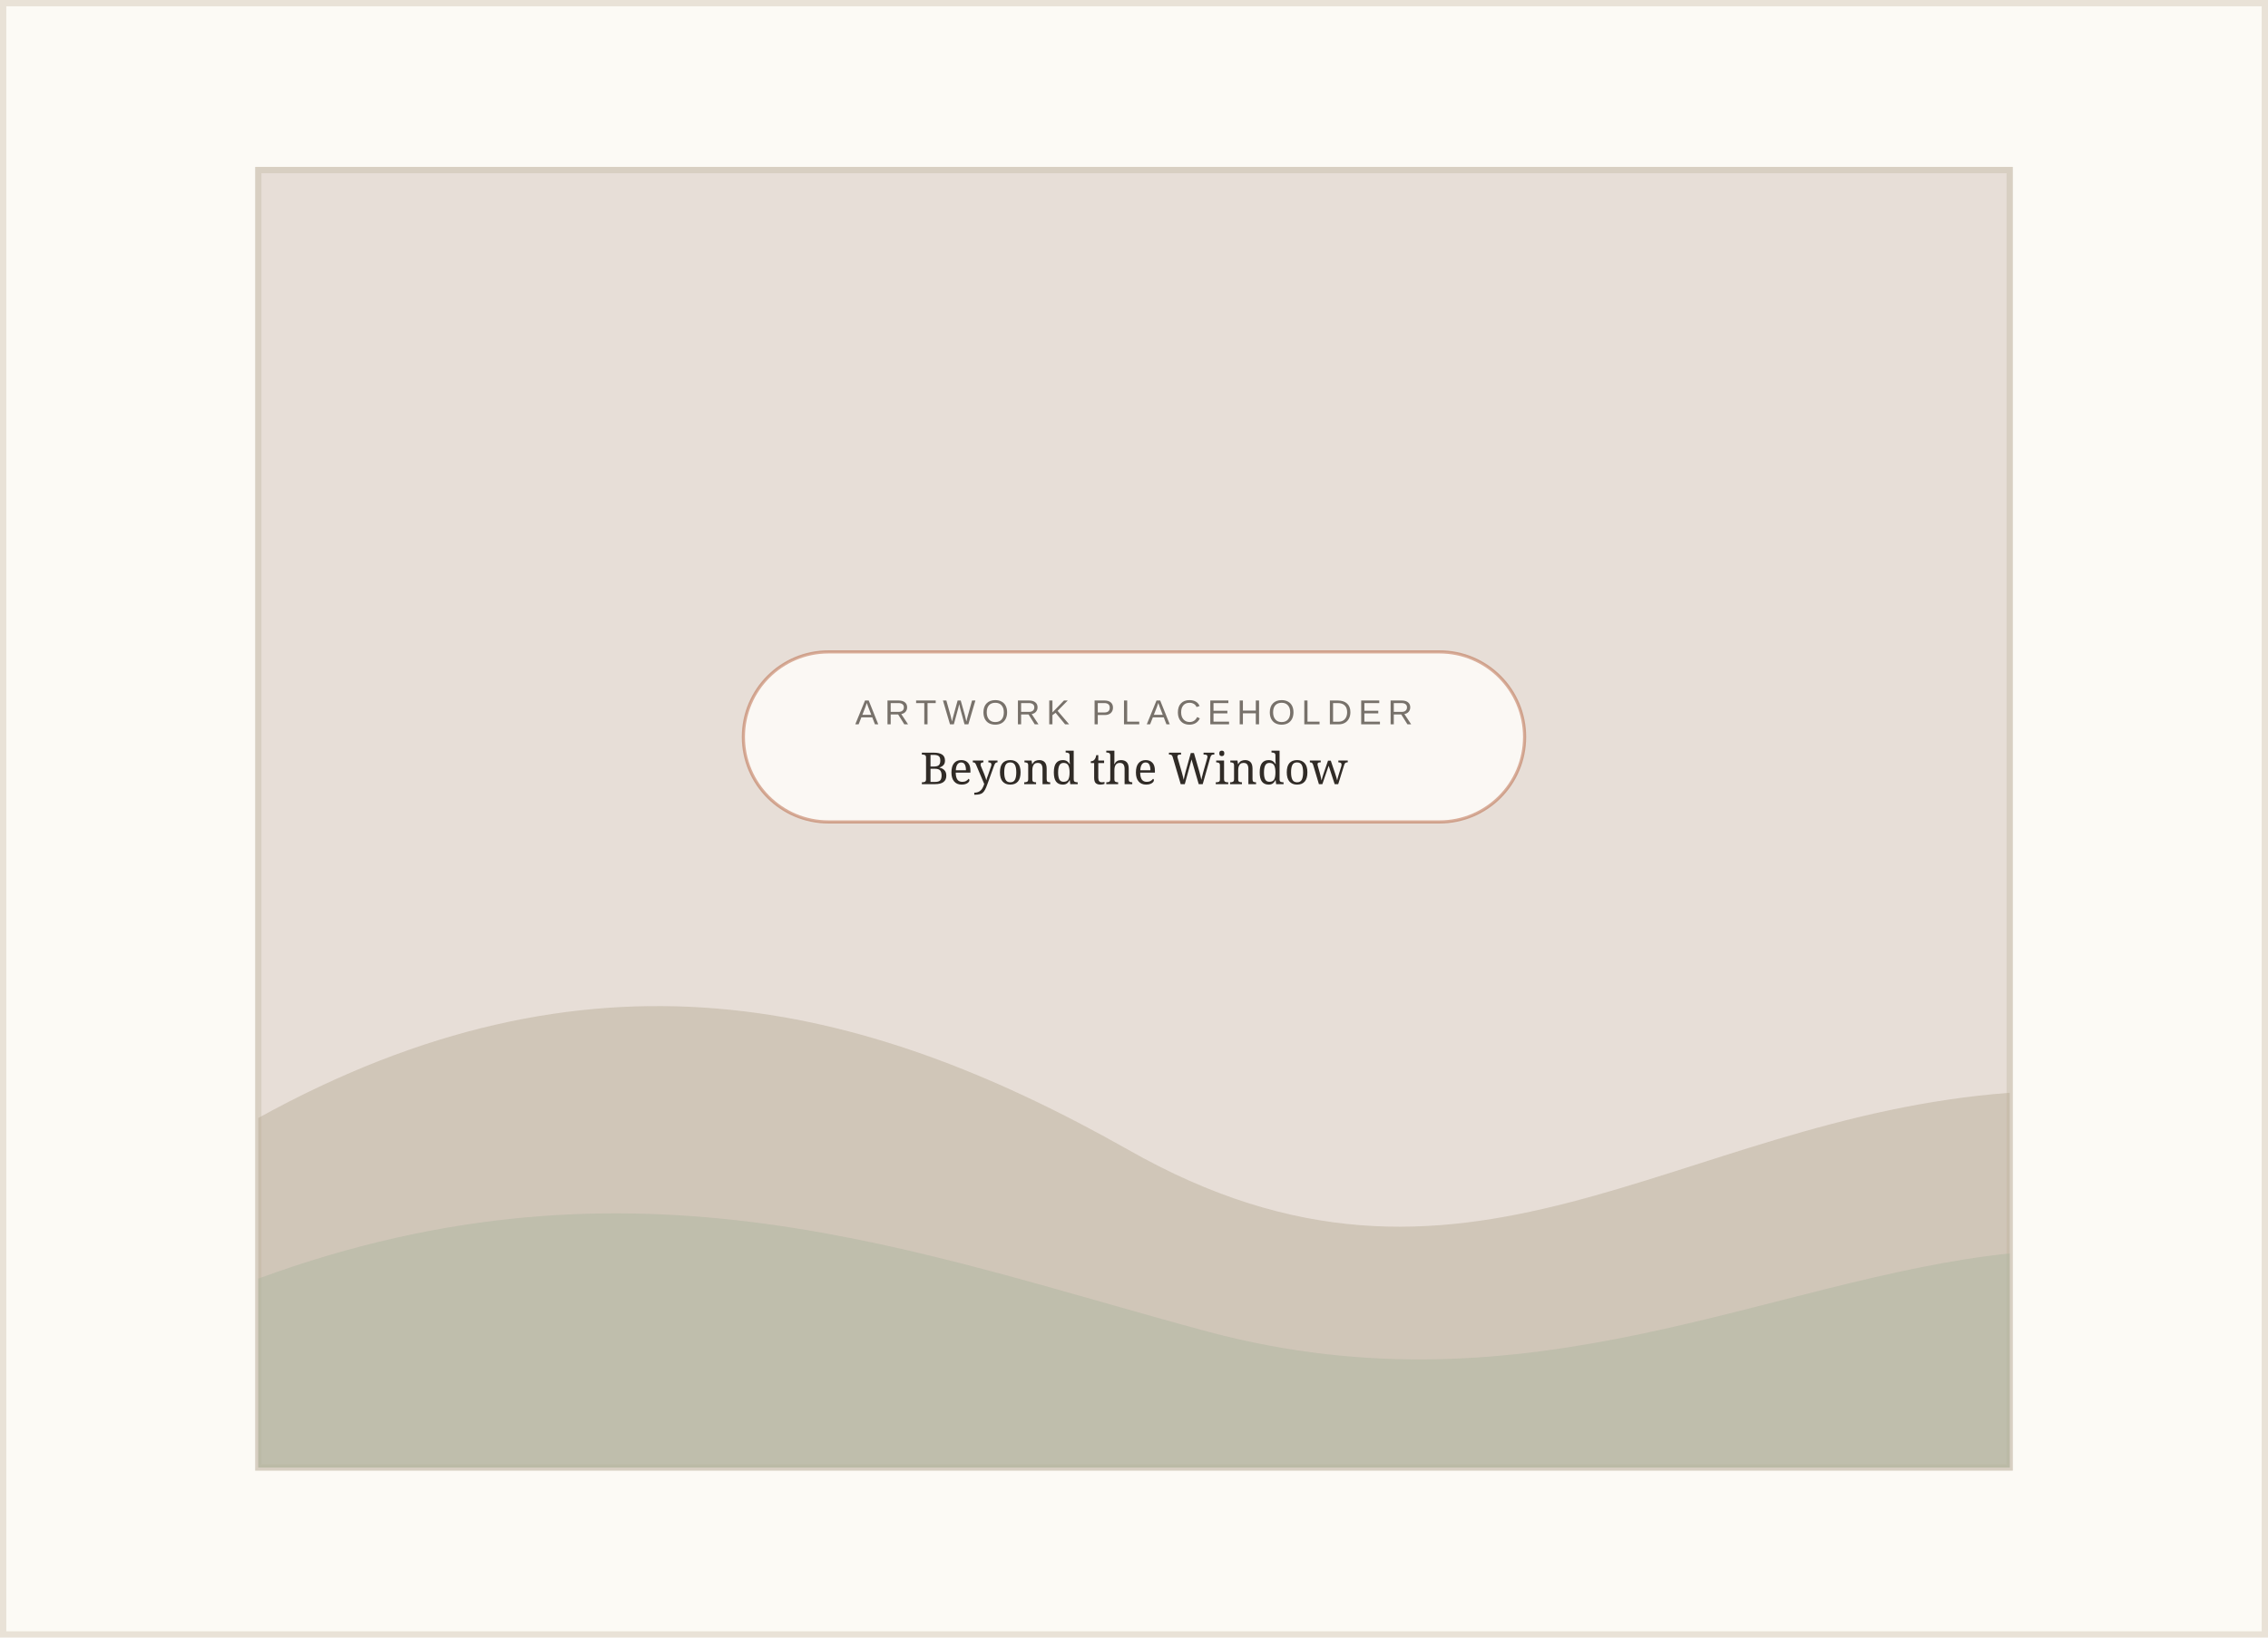
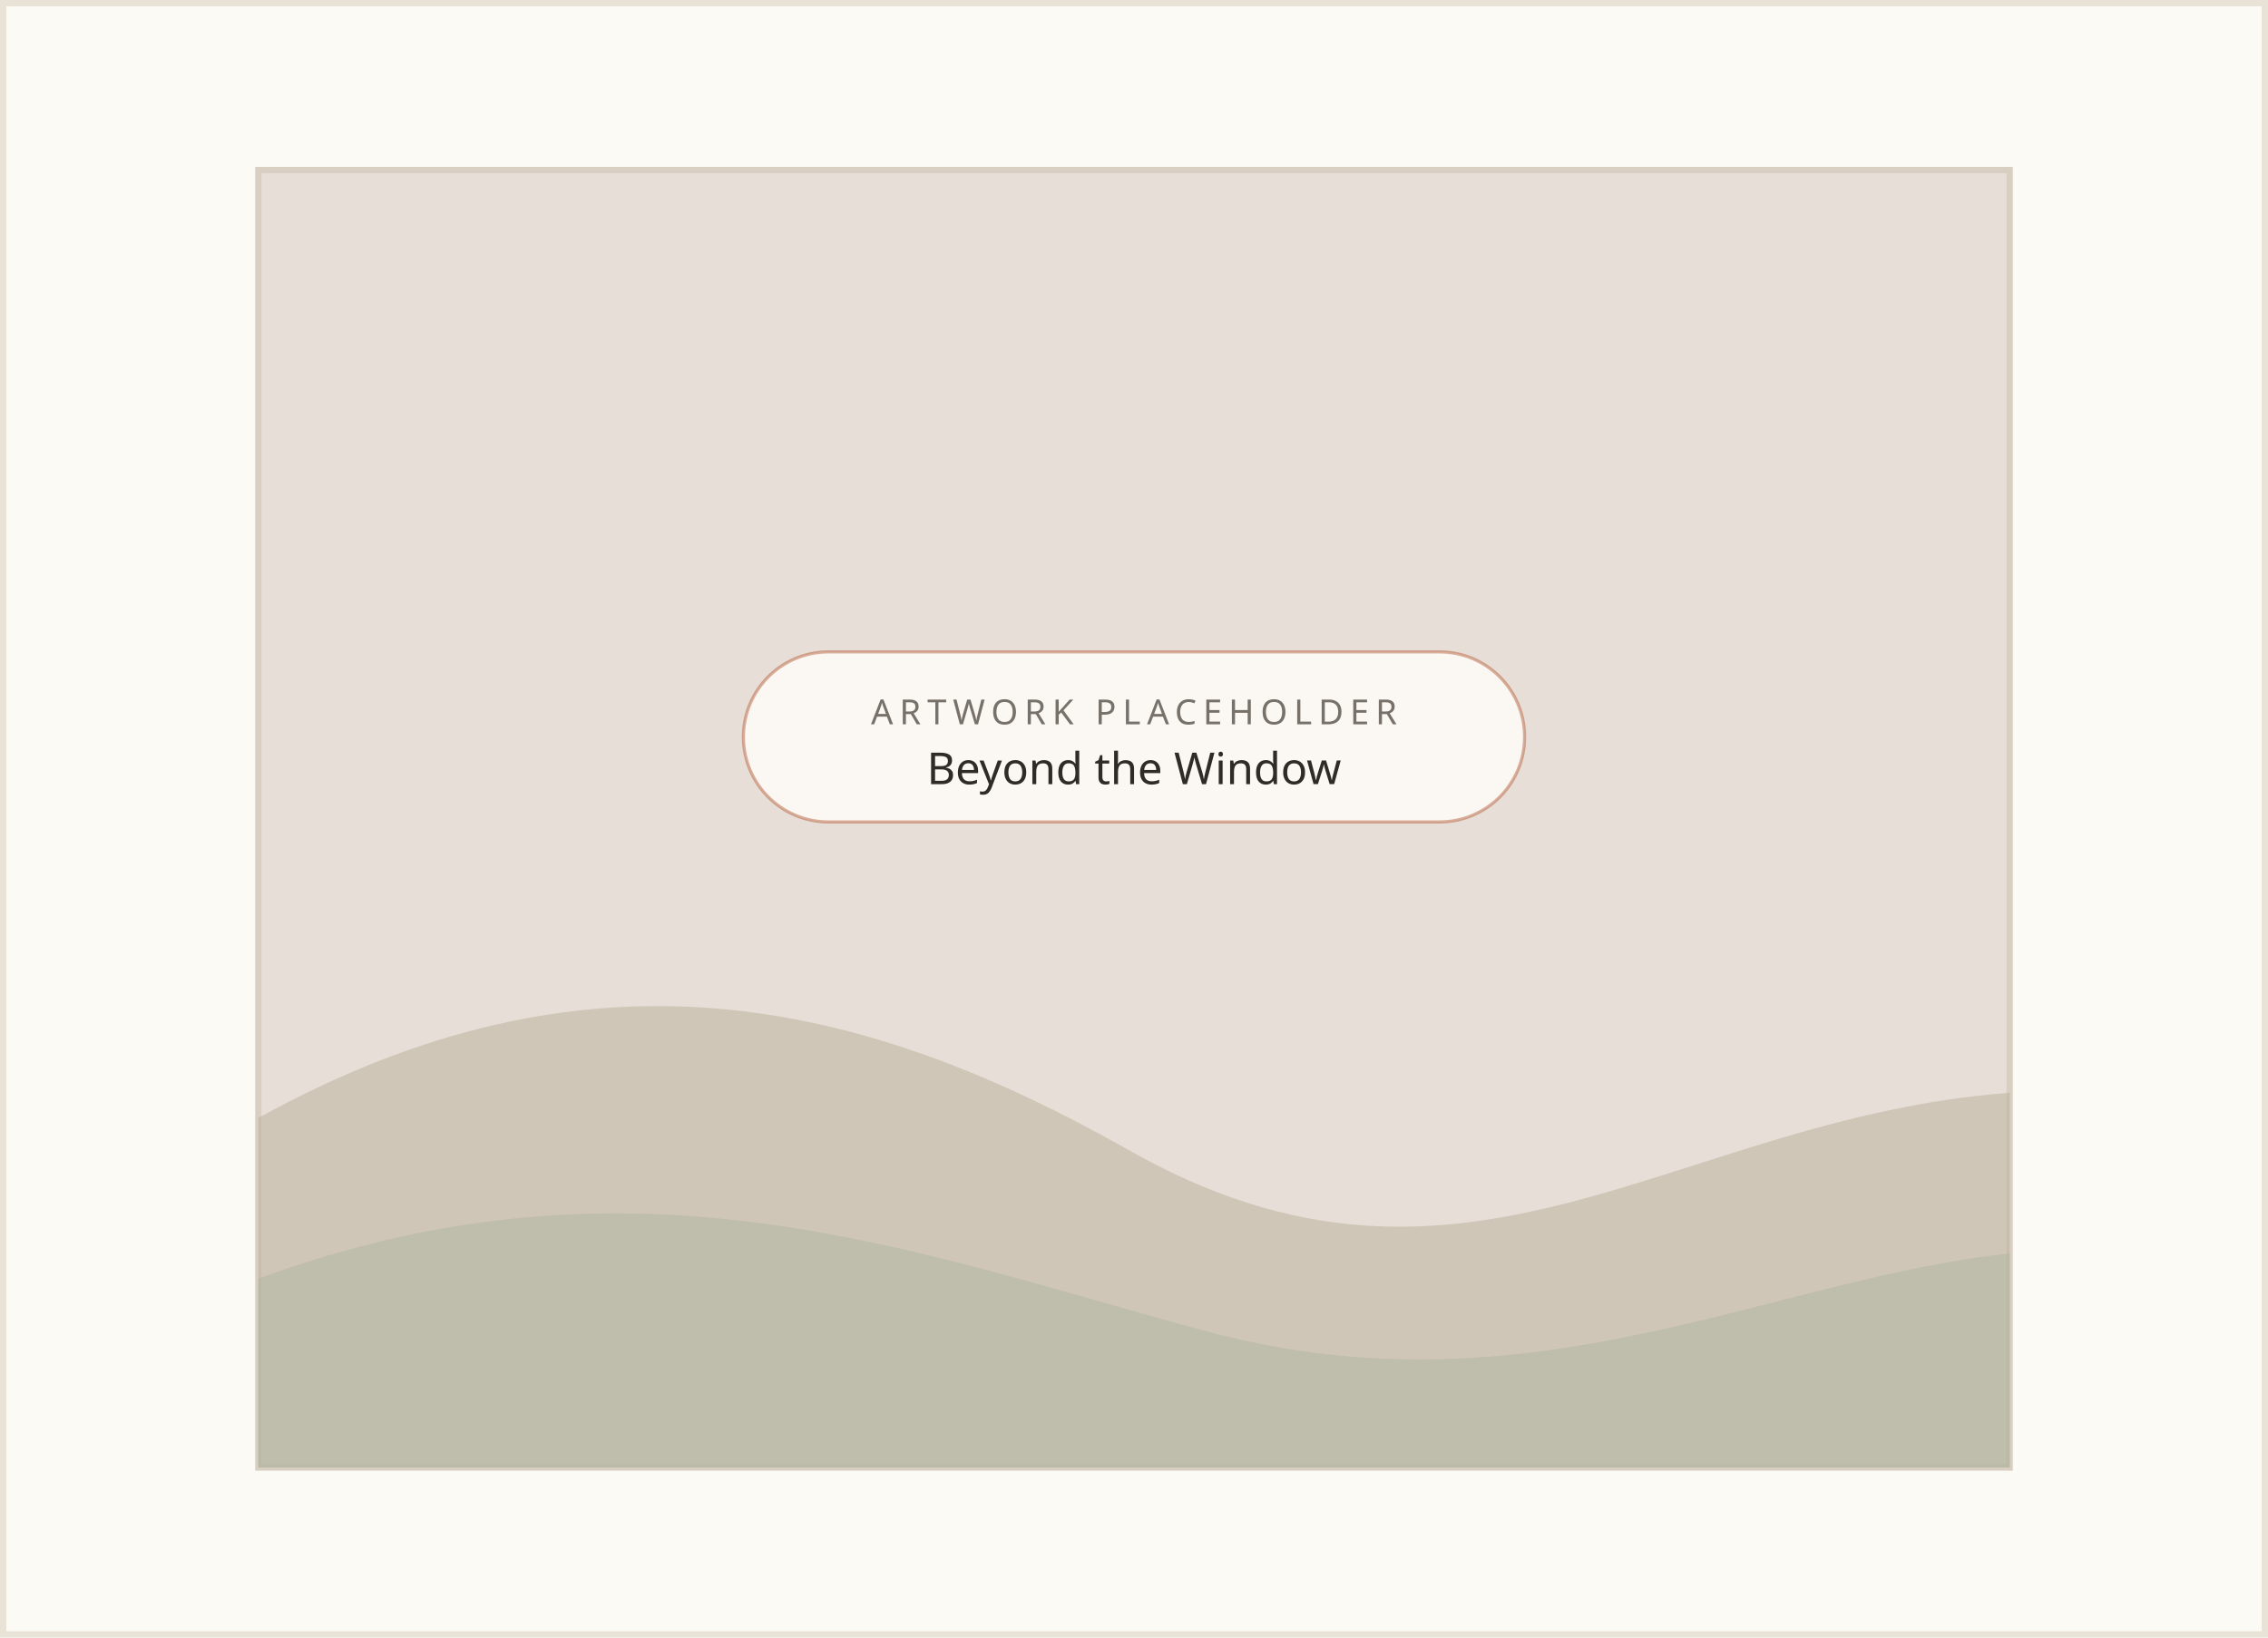
<svg xmlns="http://www.w3.org/2000/svg" viewBox="0 0 720 520" role="img" aria-label="Beyond the Window artwork placeholder">
  <rect x="1" y="1" width="718" height="518" fill="#fcfaf5" stroke="#e9e2d7" stroke-width="2" />
  <rect x="82" y="54" width="556" height="412" fill="#e7ded7" stroke="#d8cfc2" stroke-width="2" />
  <path d="M82 355c105-58 191-38 276 10 107 61 173-10 280-18v119H82Z" fill="#b7ab96" opacity=".48" />
  <path d="M82 406c120-44 209-8 302 17 102 27 178-17 254-25v68H82Z" fill="#aeb5a0" opacity=".5" />
  <rect x="236" y="207" width="248" height="54" rx="27" fill="#fcfaf5" fill-opacity=".94" stroke="#b45d36" stroke-opacity=".48" />
-   <text x="360" y="230" text-anchor="middle" font-family="Arial,sans-serif" font-size="11" letter-spacing="2" fill="#77716a">ARTWORK PLACEHOLDER</text>
-   <text x="360" y="249" text-anchor="middle" font-family="Georgia,serif" font-size="14" fill="#302b26">Beyond the Window</text>
+   <text x="360" y="230" text-anchor="middle" font-family="Nunito, sans-serif" font-size="11" letter-spacing="2" fill="#77716a">ARTWORK PLACEHOLDER</text>
+   <text x="360" y="249" text-anchor="middle" font-family="Nunito, sans-serif" font-size="14" fill="#302b26">Beyond the Window</text>
</svg>
